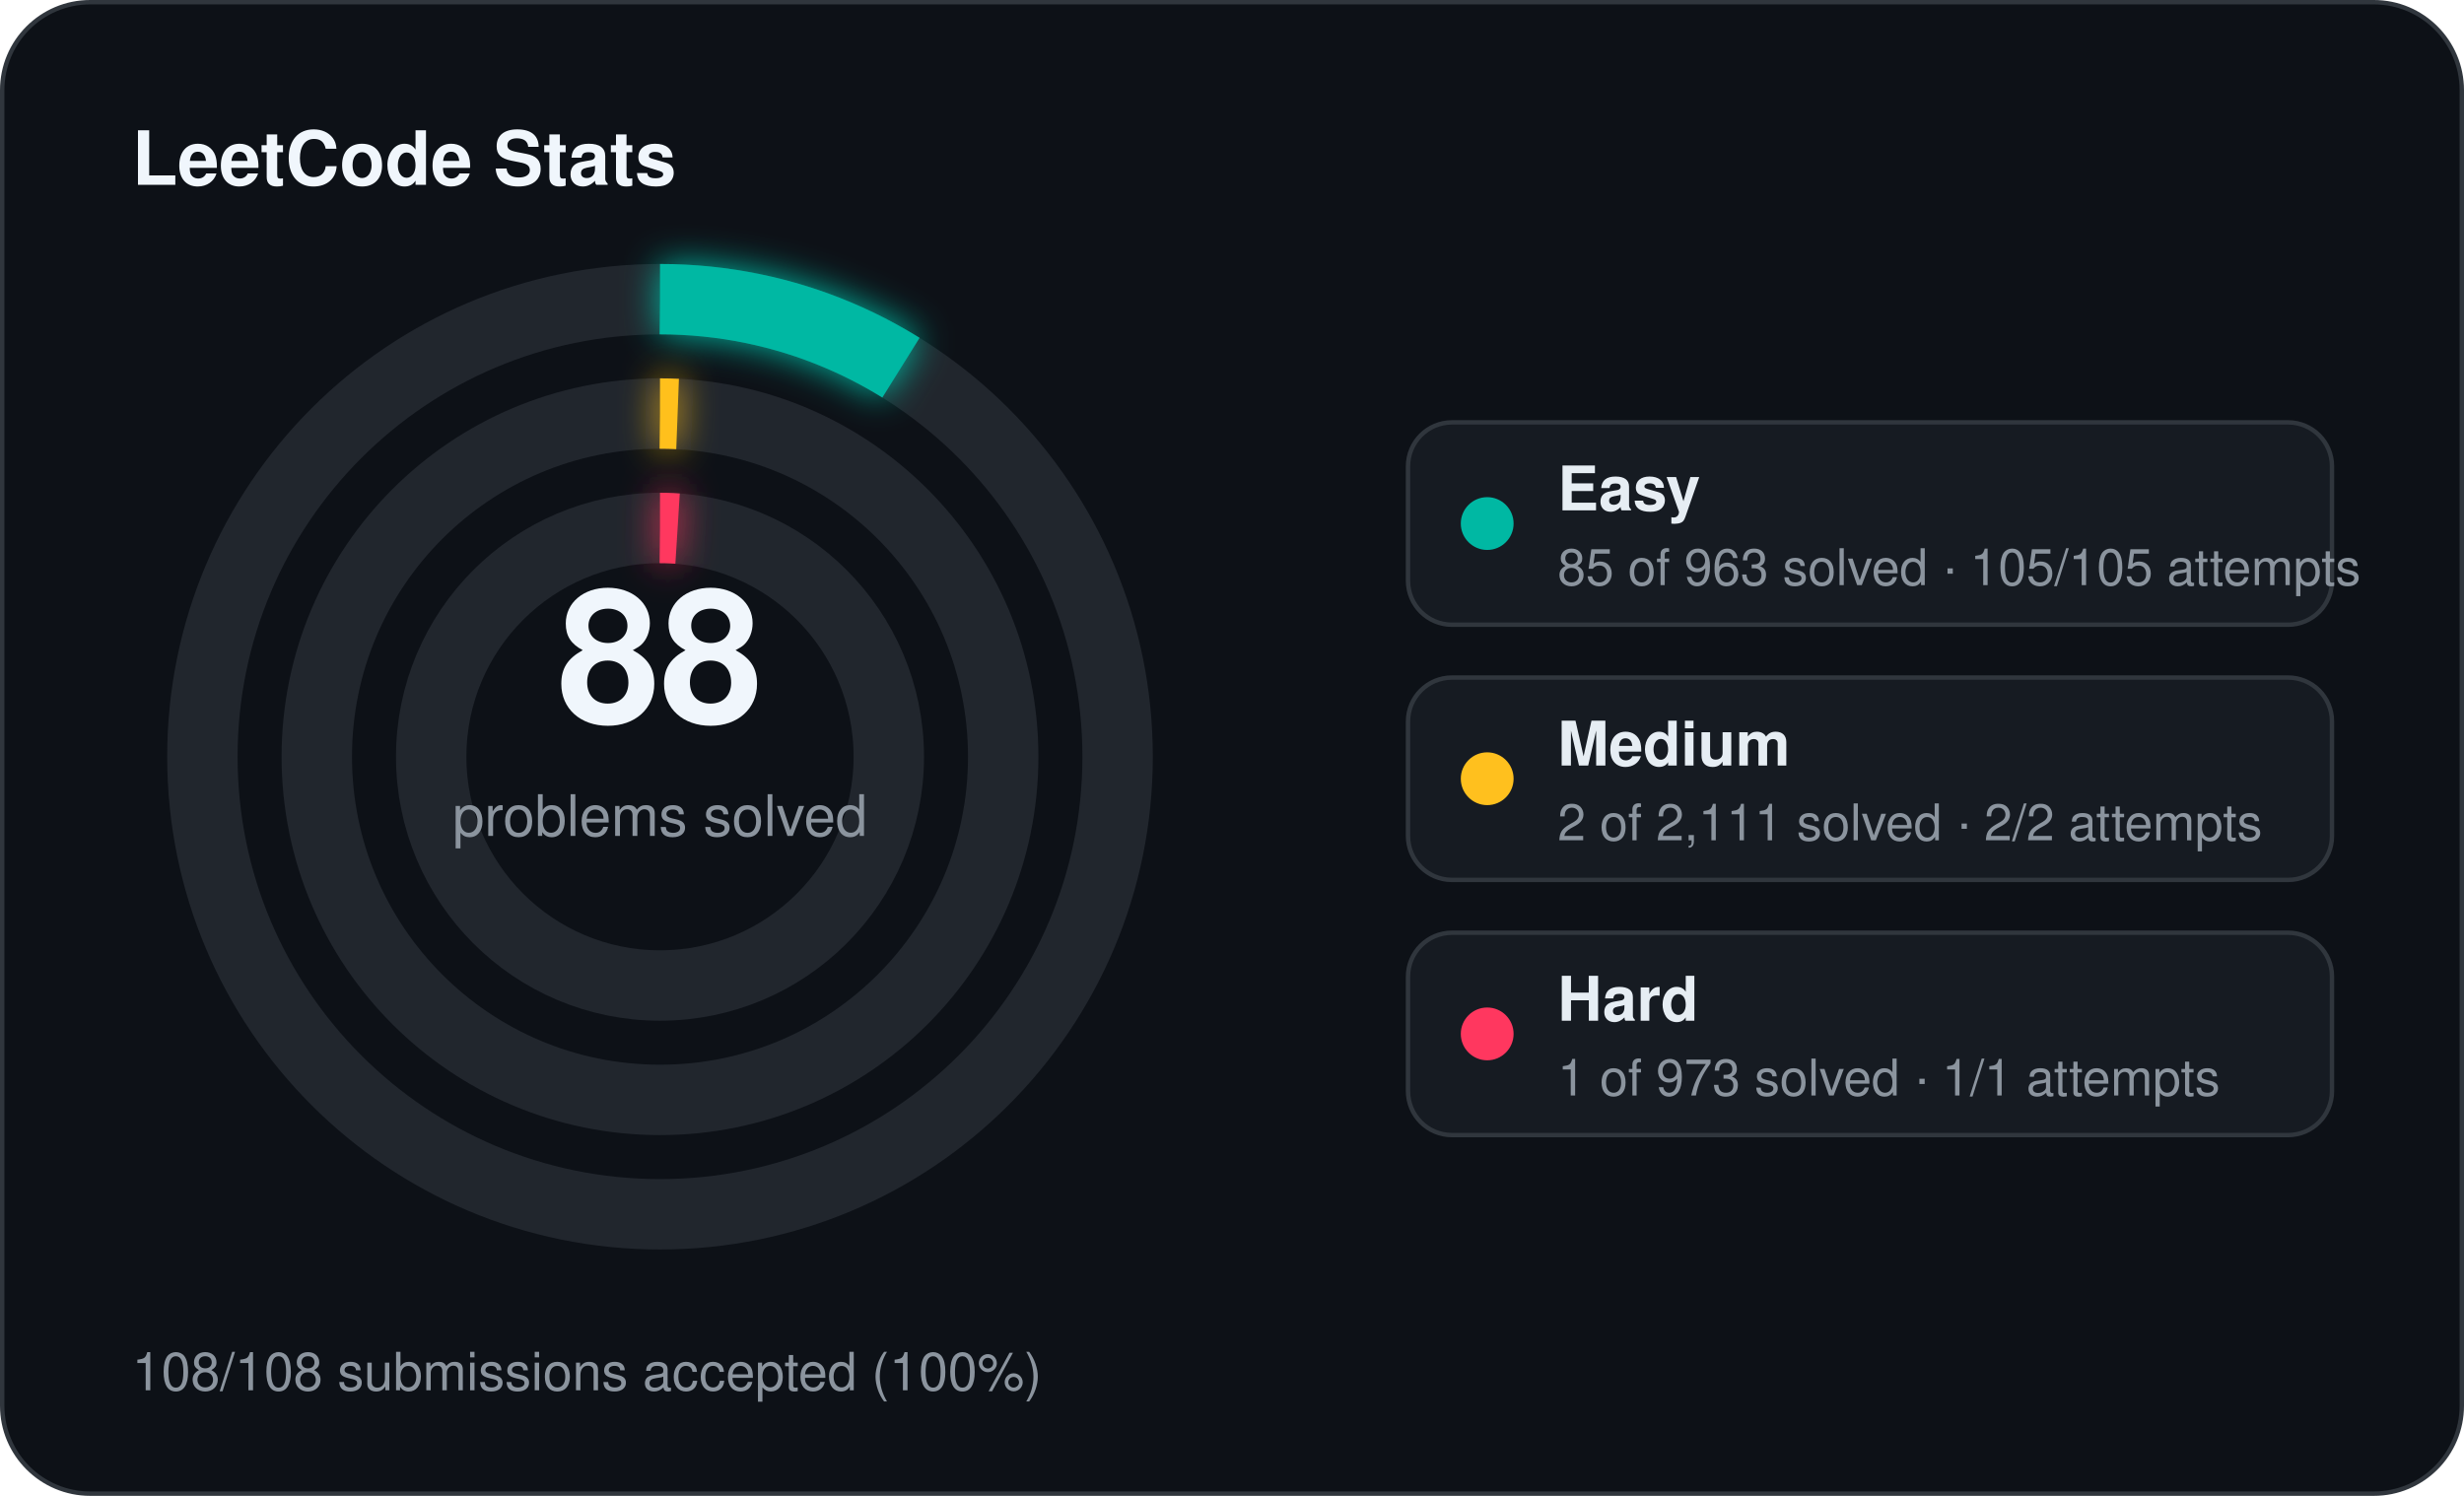
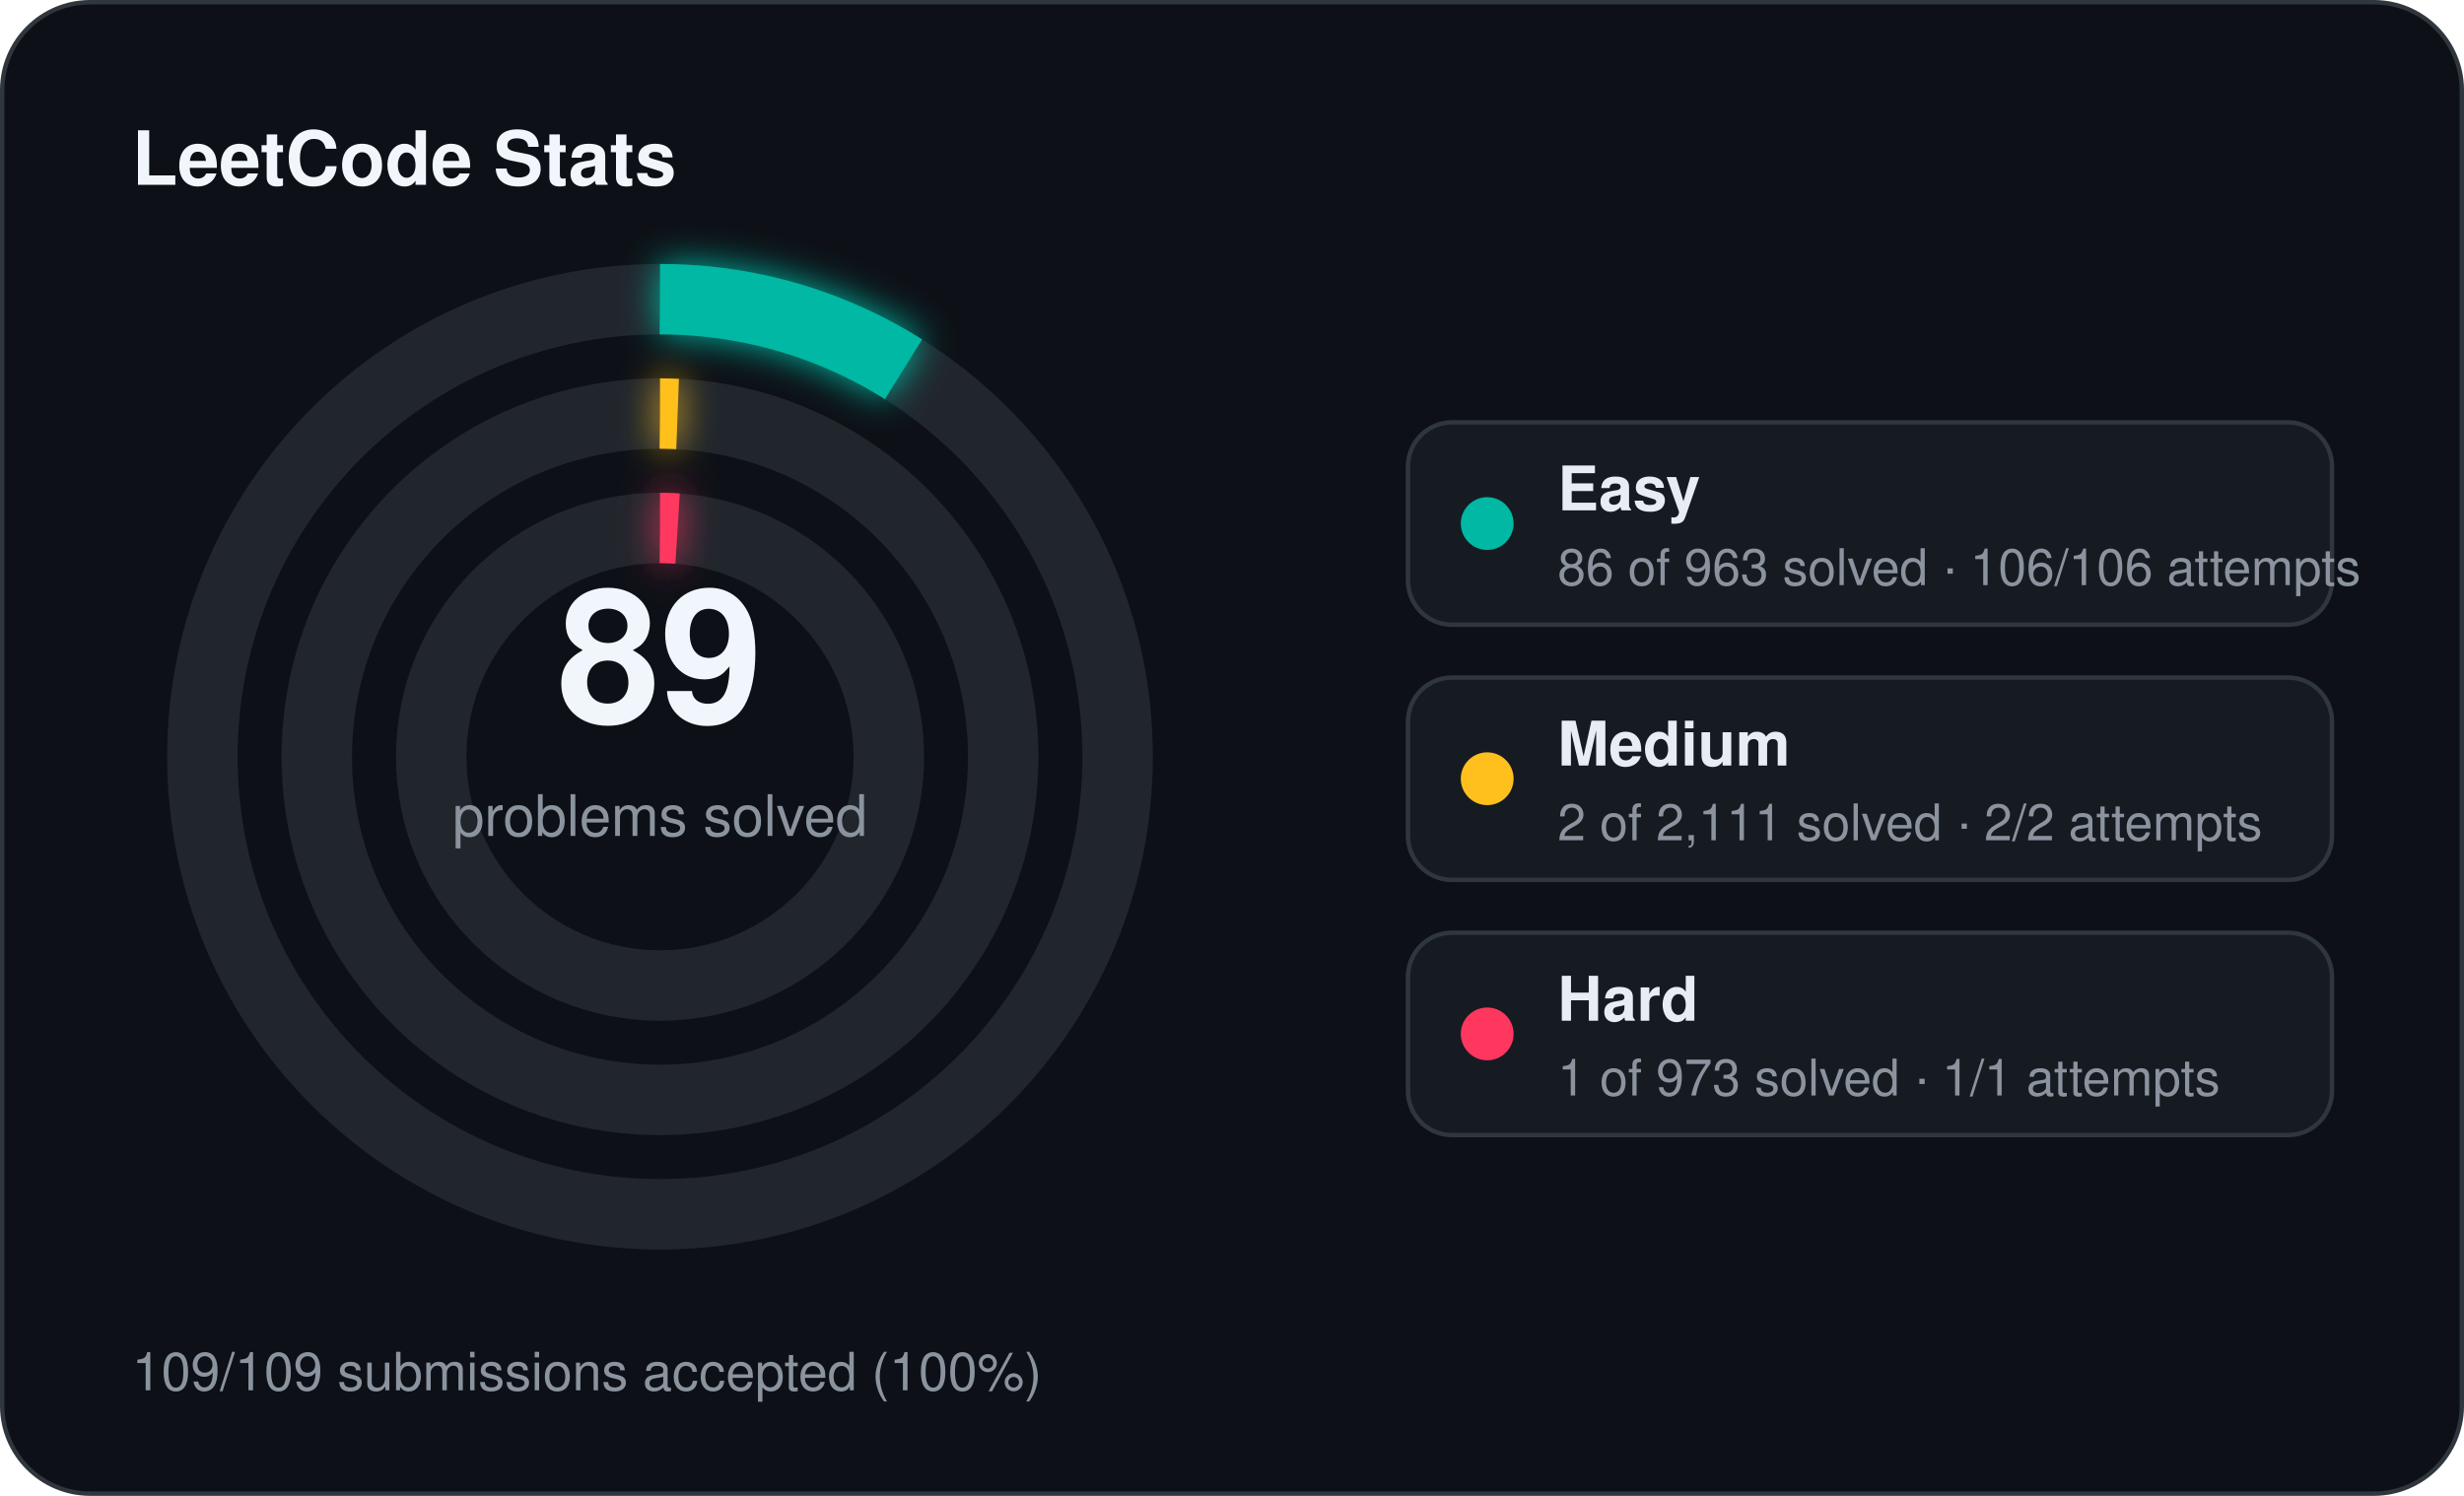
<svg xmlns="http://www.w3.org/2000/svg" width="560" height="340" viewBox="0 0 560 340">
  <defs>
    <filter id="stats-glow" x="-60%" y="-60%" width="220%" height="220%">
      <feGaussianBlur stdDeviation="4" result="blur" />
      <feMerge>
        <feMergeNode in="blur" />
        <feMergeNode in="SourceGraphic" />
      </feMerge>
    </filter>
  </defs>
  <rect x="0.5" y="0.5" width="559" height="339" rx="20" fill="#0d1117" stroke="#30363d" stroke-width="1" />
  <text x="30" y="42" fill="#f0f6fc" font-family="Segoe UI, Helvetica, Arial, sans-serif" font-size="17" font-weight="700">LeetCode Stats</text>
  <circle cx="150" cy="172" r="104" fill="none" stroke="#21262d" stroke-width="16" />
-   <circle cx="150" cy="172" r="104" fill="none" stroke="#00b8a3" stroke-width="16" stroke-linecap="butt" stroke-dasharray="57.68 653.45" transform="rotate(-90 150 172)" filter="url(#stats-glow)" />
+   <circle cx="150" cy="172" r="104" fill="none" stroke="#00b8a3" stroke-width="16" stroke-linecap="butt" stroke-dasharray="58.36 653.45" transform="rotate(-90 150 172)" filter="url(#stats-glow)" />
  <circle cx="150" cy="172" r="78" fill="none" stroke="#21262d" stroke-width="16" />
  <circle cx="150" cy="172" r="78" fill="none" stroke="#ffc01e" stroke-width="16" stroke-linecap="butt" stroke-dasharray="4.00 490.09" transform="rotate(-90 150 172)" filter="url(#stats-glow)" />
  <circle cx="150" cy="172" r="52" fill="none" stroke="#21262d" stroke-width="16" />
  <circle cx="150" cy="172" r="52" fill="none" stroke="#ff375f" stroke-width="16" stroke-linecap="butt" stroke-dasharray="4.00 326.73" transform="rotate(-90 150 172)" filter="url(#stats-glow)" />
-   <text x="150" y="164" text-anchor="middle" fill="#f0f6fc" font-family="Segoe UI, Helvetica, Arial, sans-serif" font-size="42" font-weight="700">88</text>
+   <text x="150" y="164" text-anchor="middle" fill="#f0f6fc" font-family="Segoe UI, Helvetica, Arial, sans-serif" font-size="42" font-weight="700">89</text>
  <text x="150" y="190" text-anchor="middle" fill="#8b949e" font-family="Segoe UI, Helvetica, Arial, sans-serif" font-size="13">problems solved</text>
  <rect x="320" y="96" width="210" height="46" rx="10" fill="#161b22" stroke="#30363d" stroke-width="1" />
  <circle cx="338" cy="119" r="6" fill="#00b8a3" />
  <text x="354" y="116" fill="#e6edf3" font-family="Segoe UI, Helvetica, Arial, sans-serif" font-size="14" font-weight="600">Easy</text>
-   <text x="354" y="133" fill="#8b949e" font-family="Segoe UI, Helvetica, Arial, sans-serif" font-size="11.5">85 of 963 solved · 105/105 attempts</text>
+   <text x="354" y="133" fill="#8b949e" font-family="Segoe UI, Helvetica, Arial, sans-serif" font-size="11.5">86 of 963 solved · 106/106 attempts</text>
  <rect x="320" y="154" width="210" height="46" rx="10" fill="#161b22" stroke="#30363d" stroke-width="1" />
  <circle cx="338" cy="177" r="6" fill="#ffc01e" />
  <text x="354" y="174" fill="#e6edf3" font-family="Segoe UI, Helvetica, Arial, sans-serif" font-size="14" font-weight="600">Medium</text>
  <text x="354" y="191" fill="#8b949e" font-family="Segoe UI, Helvetica, Arial, sans-serif" font-size="11.5">2 of 2,111 solved · 2/2 attempts</text>
  <rect x="320" y="212" width="210" height="46" rx="10" fill="#161b22" stroke="#30363d" stroke-width="1" />
  <circle cx="338" cy="235" r="6" fill="#ff375f" />
  <text x="354" y="232" fill="#e6edf3" font-family="Segoe UI, Helvetica, Arial, sans-serif" font-size="14" font-weight="600">Hard</text>
  <text x="354" y="249" fill="#8b949e" font-family="Segoe UI, Helvetica, Arial, sans-serif" font-size="11.5">1 of 973 solved · 1/1 attempts</text>
-   <text x="30" y="316" fill="#8b949e" font-family="Segoe UI, Helvetica, Arial, sans-serif" font-size="12">108/108 submissions accepted (100%)</text>
+   <text x="30" y="316" fill="#8b949e" font-family="Segoe UI, Helvetica, Arial, sans-serif" font-size="12">109/109 submissions accepted (100%)</text>
</svg>
